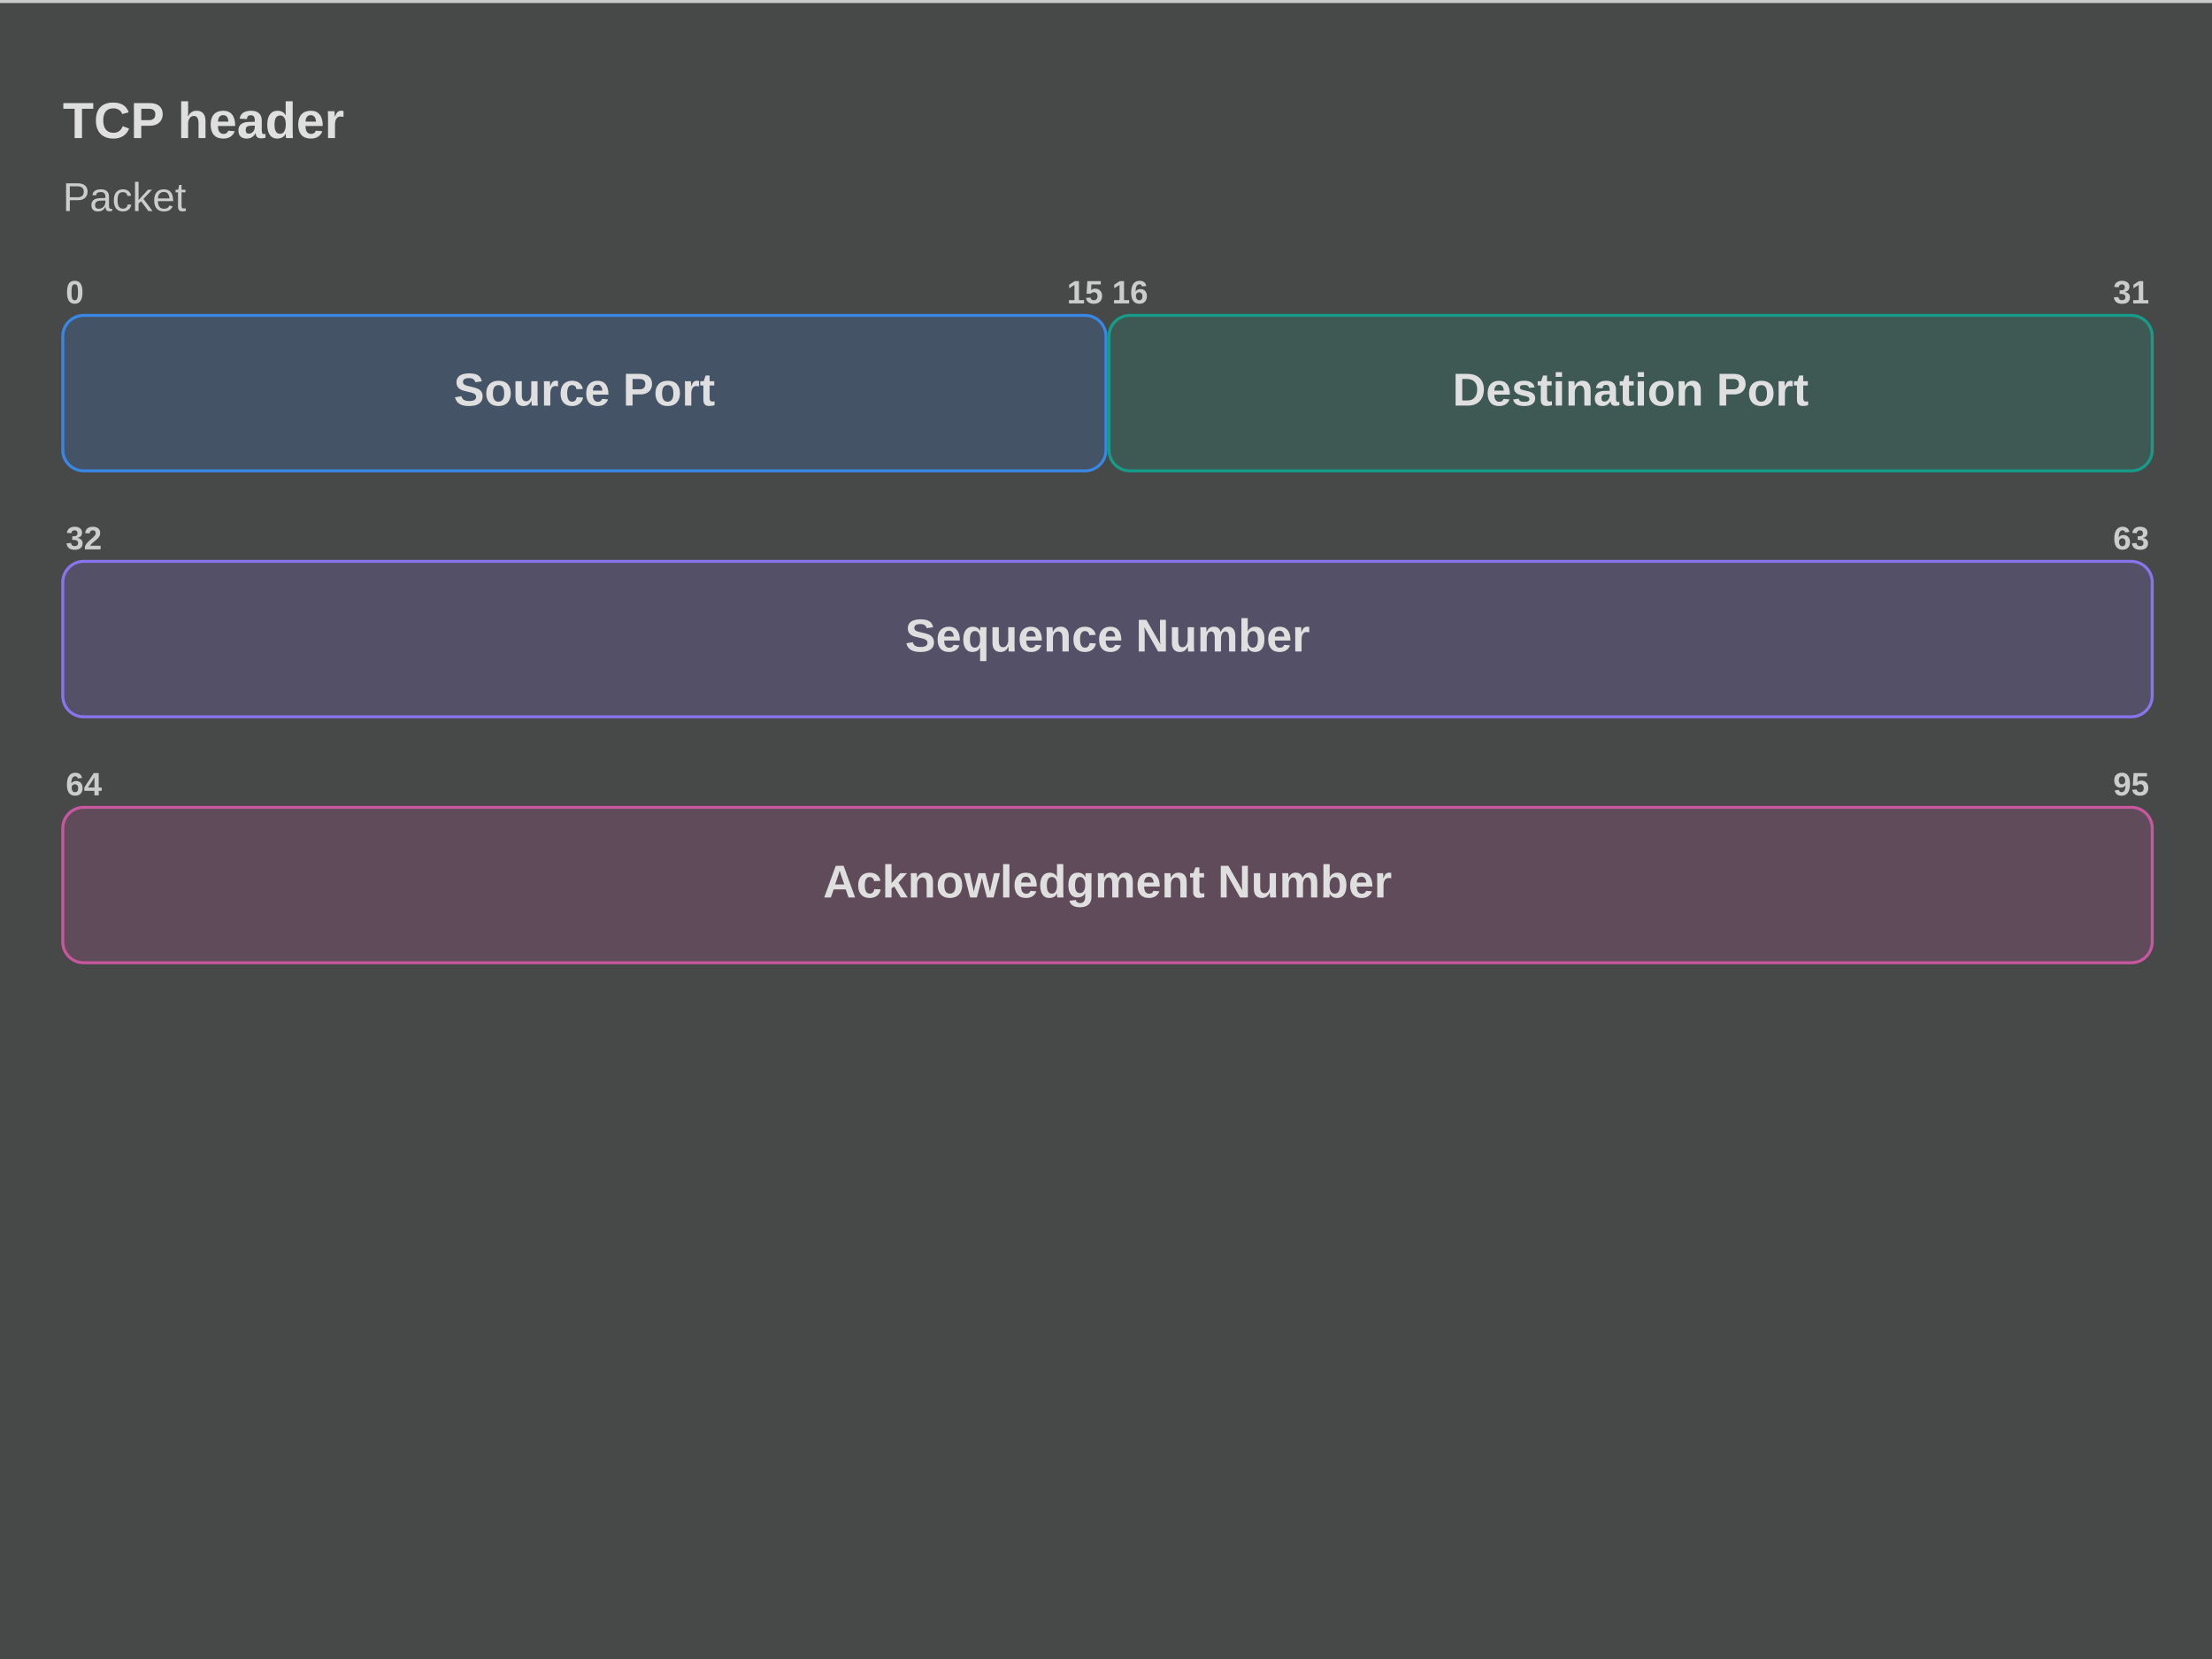
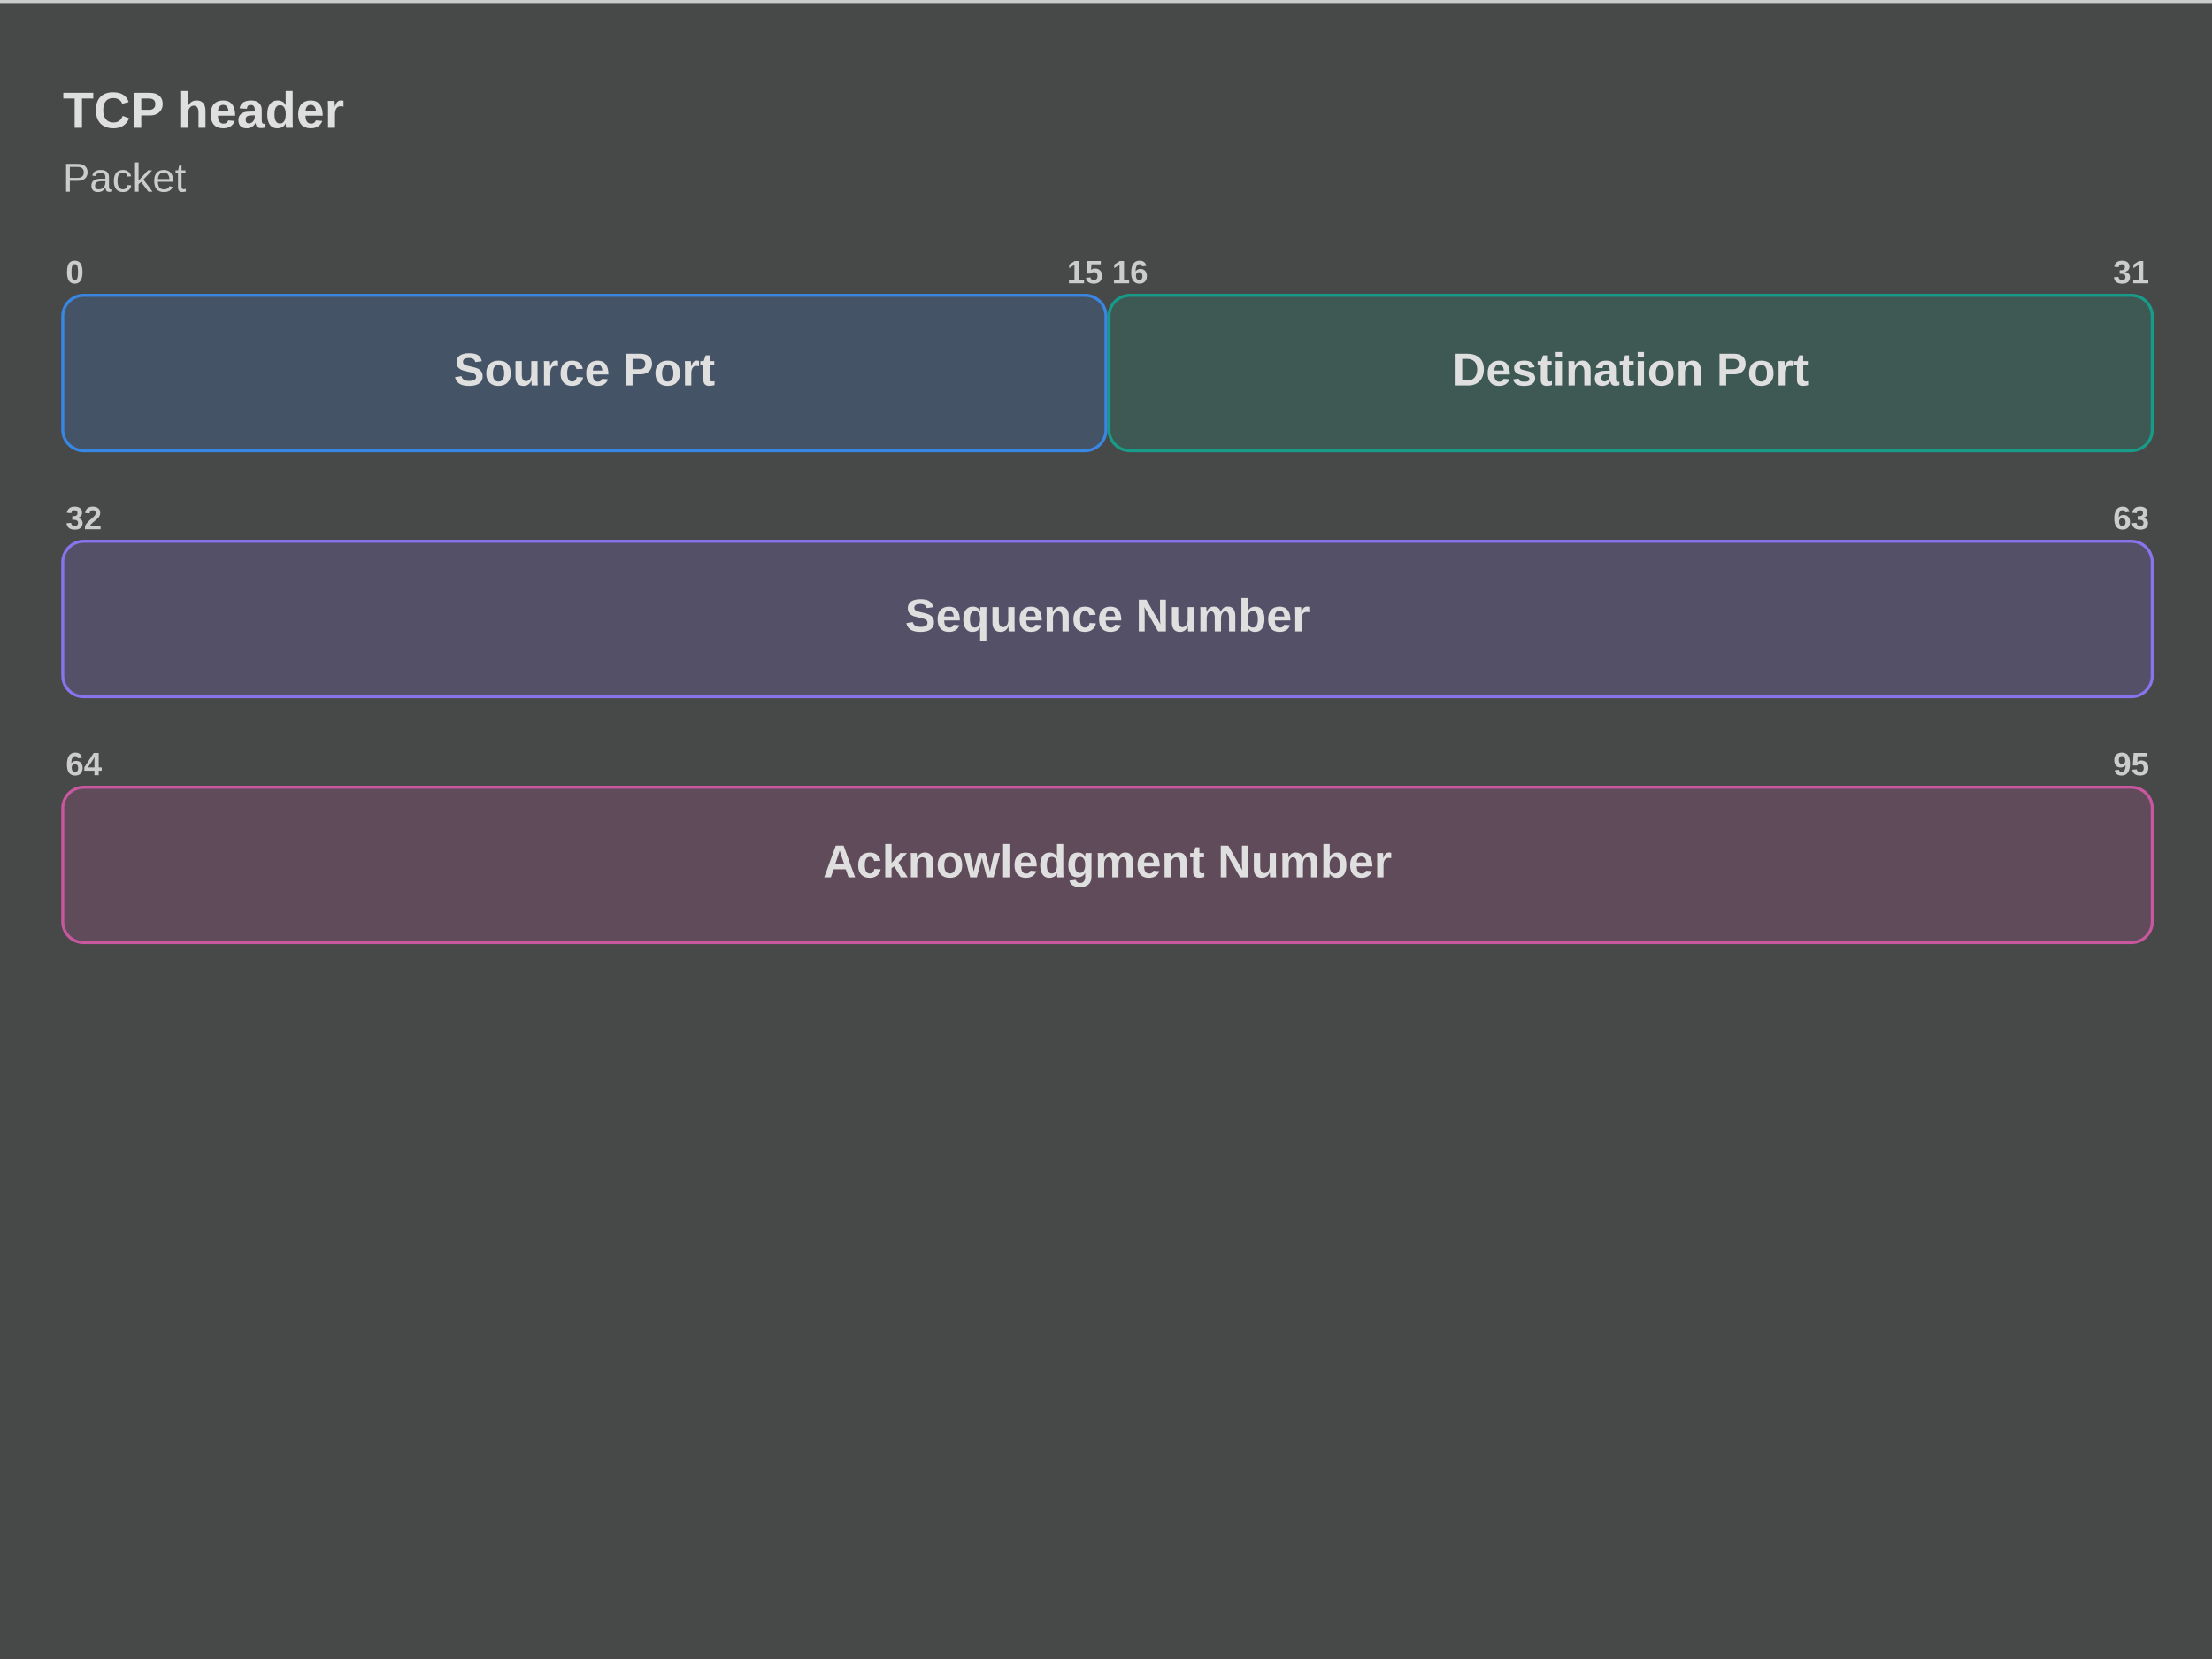
- <svg xmlns="http://www.w3.org/2000/svg" id="cfx-visual-ba98866d" width="740" height="555" viewBox="9 0 740 555" role="img" aria-labelledby="cfx-visual-ba98866d-title cfx-visual-ba98866d-desc" preserveAspectRatio="xMidYMid meet" shape-rendering="geometricPrecision" text-rendering="geometricPrecision" data-cfx-look="graphite" style="max-width:100%;height:auto;display:block" data-cfx-label-layout="measured" data-cfx-label-count="14" data-cfx-label-dropped="0">
+ <svg xmlns="http://www.w3.org/2000/svg" id="cfx-visual-a400e924" width="740" height="555" viewBox="9 0 740 555" role="img" aria-labelledby="cfx-visual-a400e924-title cfx-visual-a400e924-desc" preserveAspectRatio="xMidYMid meet" shape-rendering="geometricPrecision" text-rendering="geometricPrecision" data-cfx-look="graphite" style="max-width:100%;height:auto;display:block" data-cfx-label-layout="measured" data-cfx-label-count="14" data-cfx-label-dropped="0">
  <defs>
-     <style>#cfx-visual-ba98866d .cfx-guide-stroke,#cfx-visual-ba98866d .cfx-premium-stroke{vector-effect:non-scaling-stroke;shape-rendering:geometricPrecision}#cfx-visual-ba98866d text{text-rendering:geometricPrecision;-webkit-font-smoothing:antialiased}</style>
-     <clipPath id="cfx-visual-ba98866d-visualCardClip">
+     <style>#cfx-visual-a400e924 .cfx-guide-stroke,#cfx-visual-a400e924 .cfx-premium-stroke{vector-effect:non-scaling-stroke;shape-rendering:geometricPrecision}#cfx-visual-a400e924 text{text-rendering:geometricPrecision;-webkit-font-smoothing:antialiased}</style>
+     <clipPath id="cfx-visual-a400e924-visualCardClip">
      <rect x="0" y="0" width="760" height="570" rx="3" />
    </clipPath>
  </defs>
  <rect data-cfx-role="visual-background" width="100%" height="100%" fill="#333333" />
  <rect data-cfx-role="visual-card" class="cfx-guide-stroke" x="0.5" y="0.5" width="759" height="569" rx="3" fill="#474949" stroke="#CCCCCC" />
-   <text data-cfx-role="visual-title" x="30" y="46.187" fill="#E0DFDF" font-family="Calibri, Carlito, Segoe UI, Arial, system-ui, sans-serif" font-size="17" font-weight="700" data-cfx-label-original="TCP header" data-cfx-label-status="placed" data-cfx-label-x="30" data-cfx-label-y="30" data-cfx-label-width="79.729" data-cfx-label-height="20.752">TCP header</text>
-   <text data-cfx-role="visual-subtitle" x="30" y="70.606" fill="#CCCCCC" font-family="Calibri, Carlito, Segoe UI, Arial, system-ui, sans-serif" font-size="13.5" data-cfx-label-original="Packet" data-cfx-label-status="placed" data-cfx-label-x="30" data-cfx-label-y="57.752" data-cfx-label-width="35.728" data-cfx-label-height="16.479">Packet</text>
-   <rect data-cfx-role="packet-field" data-bit-start="0" data-bit-end="15" x="30" y="105.517" width="349" height="52" rx="7" fill="rgba(57,135,229,0.188)" stroke="#3987E5" />
-   <text data-cfx-role="packet-bit-start" x="31" y="101.517" text-anchor="start" fill="#CCCCCC" font-family="Calibri, Carlito, Segoe UI, Arial, system-ui, sans-serif" font-size="10.857" font-weight="700" data-cfx-label-original="0" data-cfx-label-status="placed" data-cfx-label-x="31" data-cfx-label-y="91.18" data-cfx-label-width="5.503" data-cfx-label-height="13.253">0</text>
-   <text data-cfx-role="packet-bit-end" x="378" y="101.517" text-anchor="end" fill="#CCCCCC" font-family="Calibri, Carlito, Segoe UI, Arial, system-ui, sans-serif" font-size="10.857" font-weight="700" data-cfx-label-original="15" data-cfx-label-status="placed" data-cfx-label-x="366.995" data-cfx-label-y="91.18" data-cfx-label-width="11.005" data-cfx-label-height="13.253">15</text>
-   <text data-cfx-role="visual-text" x="204.5" y="135.677" text-anchor="middle" fill="#E0DFDF" font-family="Calibri, Carlito, Segoe UI, Arial, system-ui, sans-serif" font-size="15.429" font-weight="700" data-cfx-label-original="Source Port" data-cfx-label-status="placed" data-cfx-label-x="167.532" data-cfx-label-y="120.986" data-cfx-label-width="73.936" data-cfx-label-height="18.834">Source Port</text>
-   <rect data-cfx-role="packet-field" data-bit-start="16" data-bit-end="31" x="380" y="105.517" width="349" height="52" rx="7" fill="rgba(23,156,137,0.188)" stroke="#179C89" />
-   <text data-cfx-role="packet-bit-start" x="381" y="101.517" text-anchor="start" fill="#CCCCCC" font-family="Calibri, Carlito, Segoe UI, Arial, system-ui, sans-serif" font-size="10.857" font-weight="700" data-cfx-label-original="16" data-cfx-label-status="placed" data-cfx-label-x="381" data-cfx-label-y="91.18" data-cfx-label-width="11.005" data-cfx-label-height="13.253">16</text>
-   <text data-cfx-role="packet-bit-end" x="728" y="101.517" text-anchor="end" fill="#CCCCCC" font-family="Calibri, Carlito, Segoe UI, Arial, system-ui, sans-serif" font-size="10.857" font-weight="700" data-cfx-label-original="31" data-cfx-label-status="placed" data-cfx-label-x="716.995" data-cfx-label-y="91.18" data-cfx-label-width="11.005" data-cfx-label-height="13.253">31</text>
-   <text data-cfx-role="visual-text" x="554.5" y="135.677" text-anchor="middle" fill="#E0DFDF" font-family="Calibri, Carlito, Segoe UI, Arial, system-ui, sans-serif" font-size="15.429" font-weight="700" data-cfx-label-original="Destination Port" data-cfx-label-status="placed" data-cfx-label-x="502.276" data-cfx-label-y="120.986" data-cfx-label-width="104.447" data-cfx-label-height="18.834">Destination Port</text>
-   <rect data-cfx-role="packet-field" data-bit-start="32" data-bit-end="63" x="30" y="187.803" width="699" height="52" rx="7" fill="rgba(138,116,238,0.188)" stroke="#8A74EE" />
-   <text data-cfx-role="packet-bit-start" x="31" y="183.803" text-anchor="start" fill="#CCCCCC" font-family="Calibri, Carlito, Segoe UI, Arial, system-ui, sans-serif" font-size="10.857" font-weight="700" data-cfx-label-original="32" data-cfx-label-status="placed" data-cfx-label-x="31" data-cfx-label-y="173.466" data-cfx-label-width="11.005" data-cfx-label-height="13.253">32</text>
-   <text data-cfx-role="packet-bit-end" x="728" y="183.803" text-anchor="end" fill="#CCCCCC" font-family="Calibri, Carlito, Segoe UI, Arial, system-ui, sans-serif" font-size="10.857" font-weight="700" data-cfx-label-original="63" data-cfx-label-status="placed" data-cfx-label-x="716.995" data-cfx-label-y="173.466" data-cfx-label-width="11.005" data-cfx-label-height="13.253">63</text>
-   <text data-cfx-role="visual-text" x="379.5" y="217.963" text-anchor="middle" fill="#E0DFDF" font-family="Calibri, Carlito, Segoe UI, Arial, system-ui, sans-serif" font-size="15.429" font-weight="700" data-cfx-label-original="Sequence Number" data-cfx-label-status="placed" data-cfx-label-x="320.549" data-cfx-label-y="203.272" data-cfx-label-width="117.902" data-cfx-label-height="18.834">Sequence Number</text>
-   <rect data-cfx-role="packet-field" data-bit-start="64" data-bit-end="95" x="30" y="270.089" width="699" height="52" rx="7" fill="rgba(201,87,159,0.188)" stroke="#C9579F" />
-   <text data-cfx-role="packet-bit-start" x="31" y="266.089" text-anchor="start" fill="#CCCCCC" font-family="Calibri, Carlito, Segoe UI, Arial, system-ui, sans-serif" font-size="10.857" font-weight="700" data-cfx-label-original="64" data-cfx-label-status="placed" data-cfx-label-x="31" data-cfx-label-y="255.752" data-cfx-label-width="11.005" data-cfx-label-height="13.253">64</text>
-   <text data-cfx-role="packet-bit-end" x="728" y="266.089" text-anchor="end" fill="#CCCCCC" font-family="Calibri, Carlito, Segoe UI, Arial, system-ui, sans-serif" font-size="10.857" font-weight="700" data-cfx-label-original="95" data-cfx-label-status="placed" data-cfx-label-x="716.995" data-cfx-label-y="255.752" data-cfx-label-width="11.005" data-cfx-label-height="13.253">95</text>
-   <text data-cfx-role="visual-text" x="379.5" y="300.249" text-anchor="middle" fill="#E0DFDF" font-family="Calibri, Carlito, Segoe UI, Arial, system-ui, sans-serif" font-size="15.429" font-weight="700" data-cfx-label-original="Acknowledgment Number" data-cfx-label-status="placed" data-cfx-label-x="295.39" data-cfx-label-y="285.558" data-cfx-label-width="168.22" data-cfx-label-height="18.834">Acknowledgment Number</text>
+   <text data-cfx-role="visual-title" x="30" y="42.75" fill="#E0DFDF" font-family="Calibri, Carlito, Segoe UI, Arial, system-ui, sans-serif" font-size="17" font-weight="700" data-cfx-label-original="TCP header" data-cfx-label-status="placed" data-cfx-label-x="30" data-cfx-label-y="30" data-cfx-label-width="79.729" data-cfx-label-height="17">TCP header</text>
+   <text data-cfx-role="visual-subtitle" x="30" y="64.125" fill="#CCCCCC" font-family="Calibri, Carlito, Segoe UI, Arial, system-ui, sans-serif" font-size="13.5" data-cfx-label-original="Packet" data-cfx-label-status="placed" data-cfx-label-x="30" data-cfx-label-y="54" data-cfx-label-width="35.728" data-cfx-label-height="13.5">Packet</text>
+   <rect data-cfx-role="packet-field" data-bit-start="0" data-bit-end="15" x="30" y="98.786" width="349" height="52" rx="7" fill="rgba(57,135,229,0.188)" stroke="#3987E5" />
+   <text data-cfx-role="packet-bit-start" x="31" y="94.786" text-anchor="start" fill="#CCCCCC" font-family="Calibri, Carlito, Segoe UI, Arial, system-ui, sans-serif" font-size="10.857" font-weight="700" data-cfx-label-original="0" data-cfx-label-status="placed" data-cfx-label-x="31" data-cfx-label-y="86.643" data-cfx-label-width="5.503" data-cfx-label-height="10.857">0</text>
+   <text data-cfx-role="packet-bit-end" x="378" y="94.786" text-anchor="end" fill="#CCCCCC" font-family="Calibri, Carlito, Segoe UI, Arial, system-ui, sans-serif" font-size="10.857" font-weight="700" data-cfx-label-original="15" data-cfx-label-status="placed" data-cfx-label-x="366.995" data-cfx-label-y="86.643" data-cfx-label-width="11.005" data-cfx-label-height="10.857">15</text>
+   <text data-cfx-role="visual-text" x="204.5" y="128.946" text-anchor="middle" fill="#E0DFDF" font-family="Calibri, Carlito, Segoe UI, Arial, system-ui, sans-serif" font-size="15.429" font-weight="700" data-cfx-label-original="Source Port" data-cfx-label-status="placed" data-cfx-label-x="167.532" data-cfx-label-y="117.374" data-cfx-label-width="73.936" data-cfx-label-height="15.429">Source Port</text>
+   <rect data-cfx-role="packet-field" data-bit-start="16" data-bit-end="31" x="380" y="98.786" width="349" height="52" rx="7" fill="rgba(23,156,137,0.188)" stroke="#179C89" />
+   <text data-cfx-role="packet-bit-start" x="381" y="94.786" text-anchor="start" fill="#CCCCCC" font-family="Calibri, Carlito, Segoe UI, Arial, system-ui, sans-serif" font-size="10.857" font-weight="700" data-cfx-label-original="16" data-cfx-label-status="placed" data-cfx-label-x="381" data-cfx-label-y="86.643" data-cfx-label-width="11.005" data-cfx-label-height="10.857">16</text>
+   <text data-cfx-role="packet-bit-end" x="728" y="94.786" text-anchor="end" fill="#CCCCCC" font-family="Calibri, Carlito, Segoe UI, Arial, system-ui, sans-serif" font-size="10.857" font-weight="700" data-cfx-label-original="31" data-cfx-label-status="placed" data-cfx-label-x="716.995" data-cfx-label-y="86.643" data-cfx-label-width="11.005" data-cfx-label-height="10.857">31</text>
+   <text data-cfx-role="visual-text" x="554.5" y="128.946" text-anchor="middle" fill="#E0DFDF" font-family="Calibri, Carlito, Segoe UI, Arial, system-ui, sans-serif" font-size="15.429" font-weight="700" data-cfx-label-original="Destination Port" data-cfx-label-status="placed" data-cfx-label-x="502.276" data-cfx-label-y="117.374" data-cfx-label-width="104.447" data-cfx-label-height="15.429">Destination Port</text>
+   <rect data-cfx-role="packet-field" data-bit-start="32" data-bit-end="63" x="30" y="181.071" width="699" height="52" rx="7" fill="rgba(138,116,238,0.188)" stroke="#8A74EE" />
+   <text data-cfx-role="packet-bit-start" x="31" y="177.071" text-anchor="start" fill="#CCCCCC" font-family="Calibri, Carlito, Segoe UI, Arial, system-ui, sans-serif" font-size="10.857" font-weight="700" data-cfx-label-original="32" data-cfx-label-status="placed" data-cfx-label-x="31" data-cfx-label-y="168.928" data-cfx-label-width="11.005" data-cfx-label-height="10.857">32</text>
+   <text data-cfx-role="packet-bit-end" x="728" y="177.071" text-anchor="end" fill="#CCCCCC" font-family="Calibri, Carlito, Segoe UI, Arial, system-ui, sans-serif" font-size="10.857" font-weight="700" data-cfx-label-original="63" data-cfx-label-status="placed" data-cfx-label-x="716.995" data-cfx-label-y="168.928" data-cfx-label-width="11.005" data-cfx-label-height="10.857">63</text>
+   <text data-cfx-role="visual-text" x="379.5" y="211.231" text-anchor="middle" fill="#E0DFDF" font-family="Calibri, Carlito, Segoe UI, Arial, system-ui, sans-serif" font-size="15.429" font-weight="700" data-cfx-label-original="Sequence Number" data-cfx-label-status="placed" data-cfx-label-x="320.549" data-cfx-label-y="199.659" data-cfx-label-width="117.902" data-cfx-label-height="15.429">Sequence Number</text>
+   <rect data-cfx-role="packet-field" data-bit-start="64" data-bit-end="95" x="30" y="263.357" width="699" height="52" rx="7" fill="rgba(201,87,159,0.188)" stroke="#C9579F" />
+   <text data-cfx-role="packet-bit-start" x="31" y="259.357" text-anchor="start" fill="#CCCCCC" font-family="Calibri, Carlito, Segoe UI, Arial, system-ui, sans-serif" font-size="10.857" font-weight="700" data-cfx-label-original="64" data-cfx-label-status="placed" data-cfx-label-x="31" data-cfx-label-y="251.214" data-cfx-label-width="11.005" data-cfx-label-height="10.857">64</text>
+   <text data-cfx-role="packet-bit-end" x="728" y="259.357" text-anchor="end" fill="#CCCCCC" font-family="Calibri, Carlito, Segoe UI, Arial, system-ui, sans-serif" font-size="10.857" font-weight="700" data-cfx-label-original="95" data-cfx-label-status="placed" data-cfx-label-x="716.995" data-cfx-label-y="251.214" data-cfx-label-width="11.005" data-cfx-label-height="10.857">95</text>
+   <text data-cfx-role="visual-text" x="379.5" y="293.517" text-anchor="middle" fill="#E0DFDF" font-family="Calibri, Carlito, Segoe UI, Arial, system-ui, sans-serif" font-size="15.429" font-weight="700" data-cfx-label-original="Acknowledgment Number" data-cfx-label-status="placed" data-cfx-label-x="295.39" data-cfx-label-y="281.945" data-cfx-label-width="168.22" data-cfx-label-height="15.429">Acknowledgment Number</text>
</svg>
